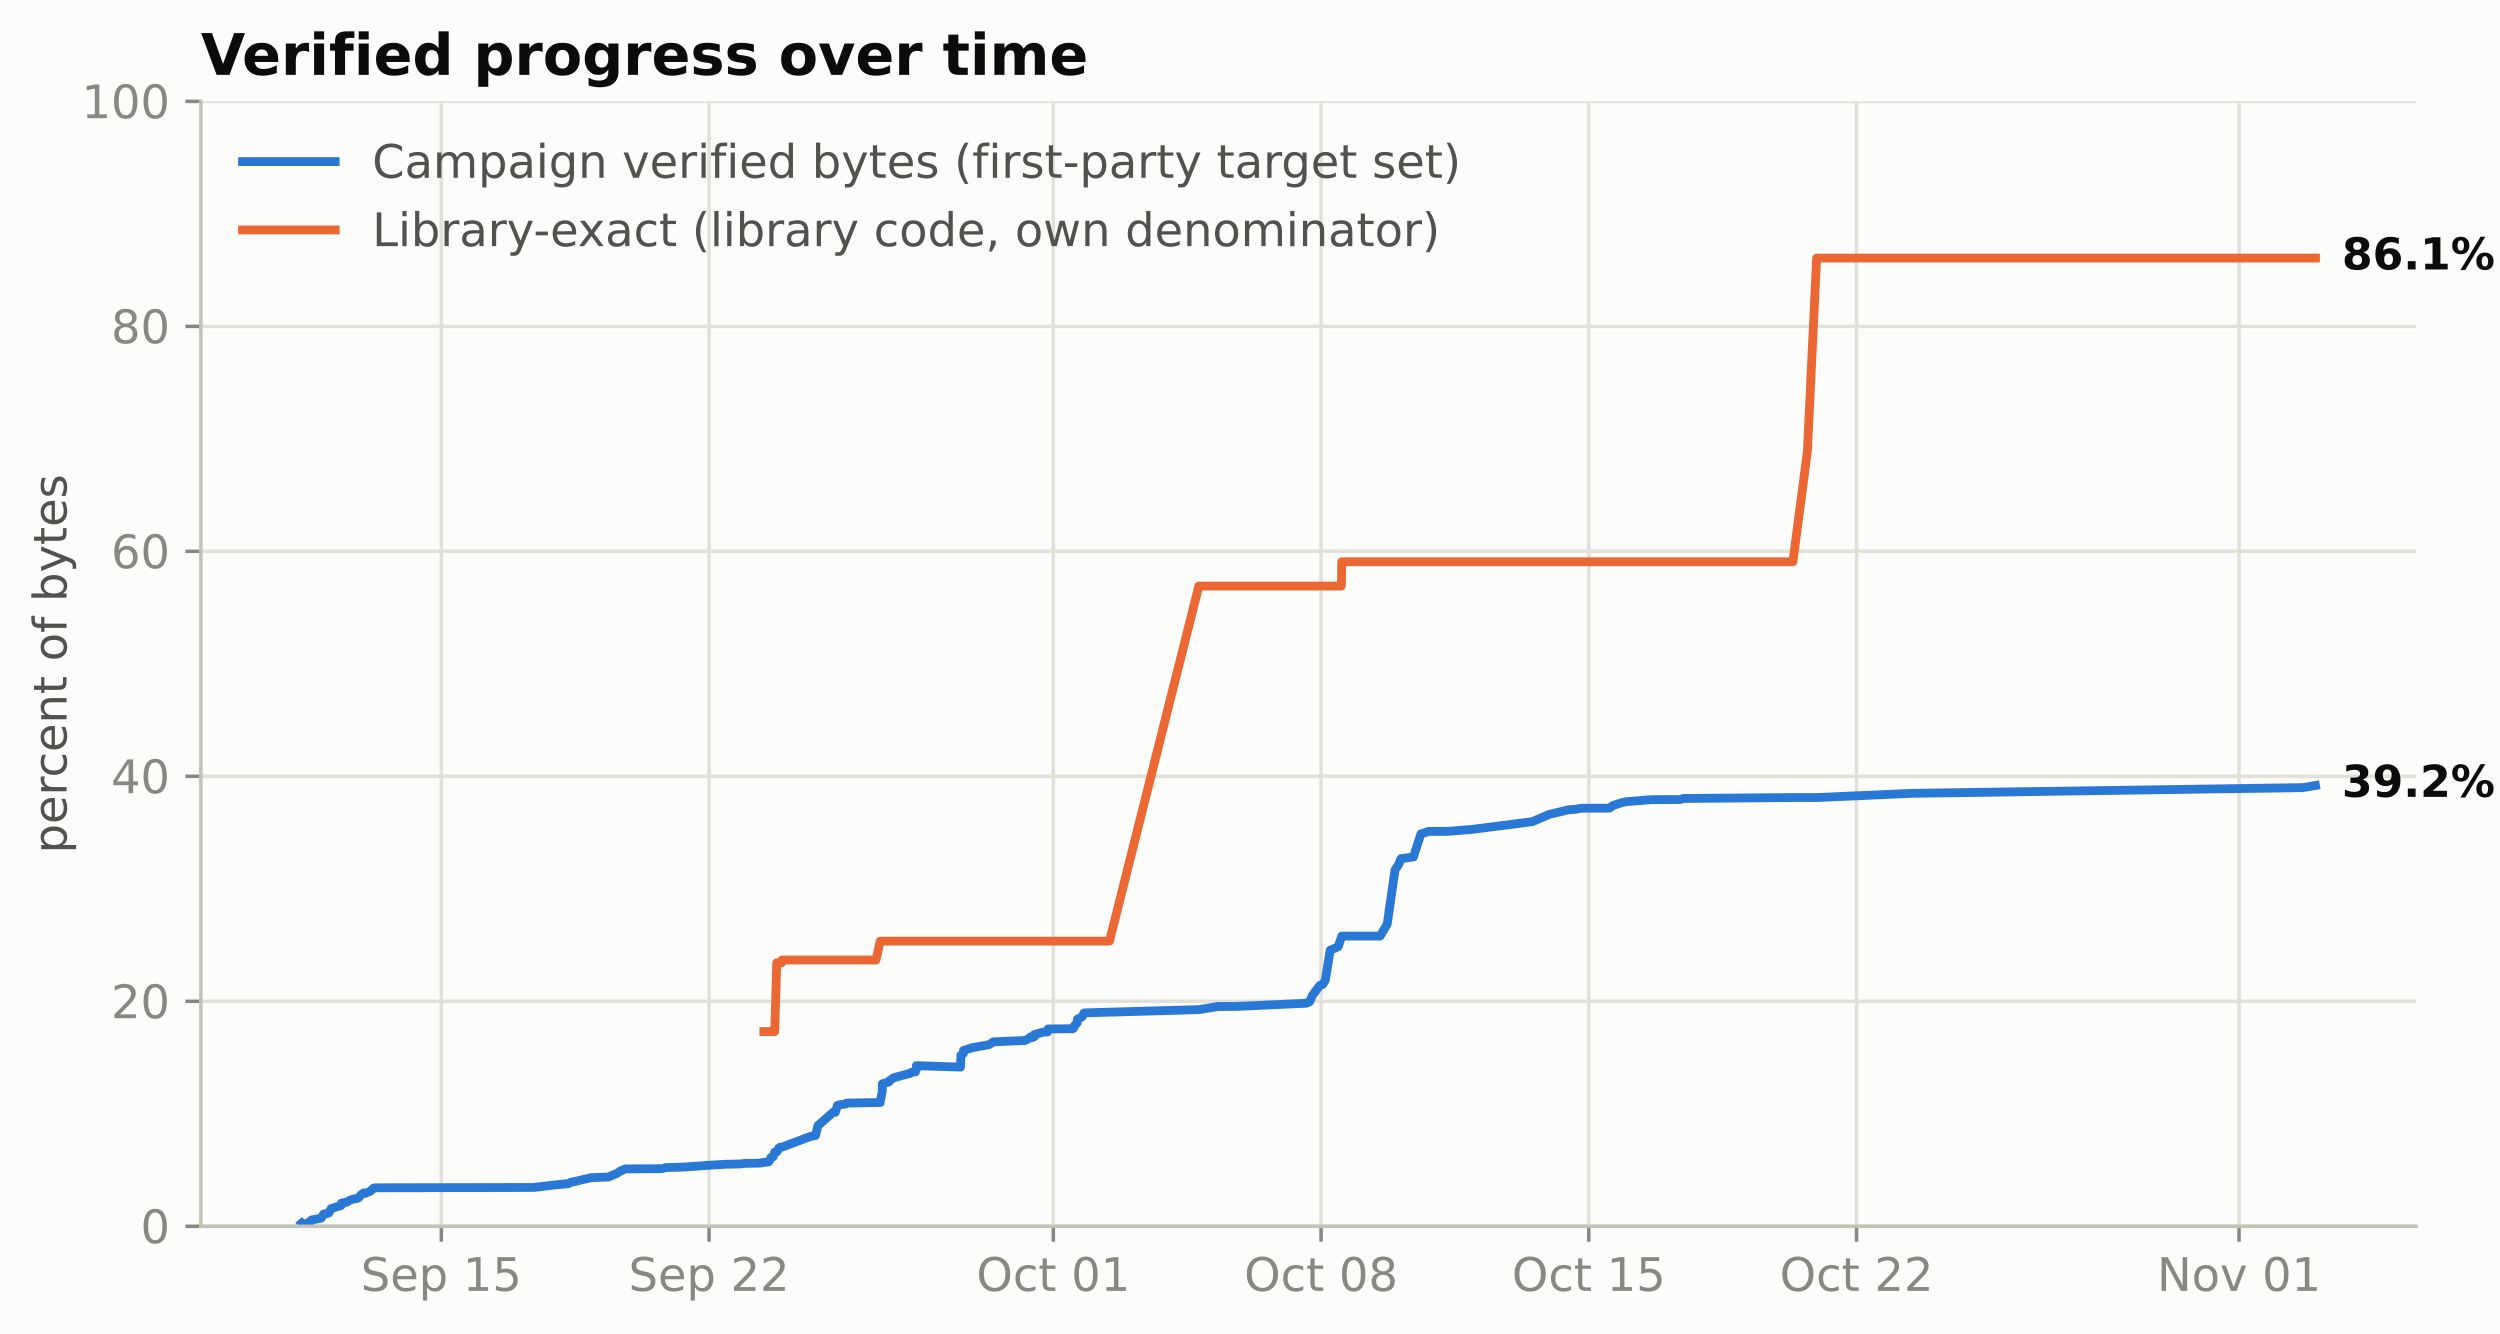
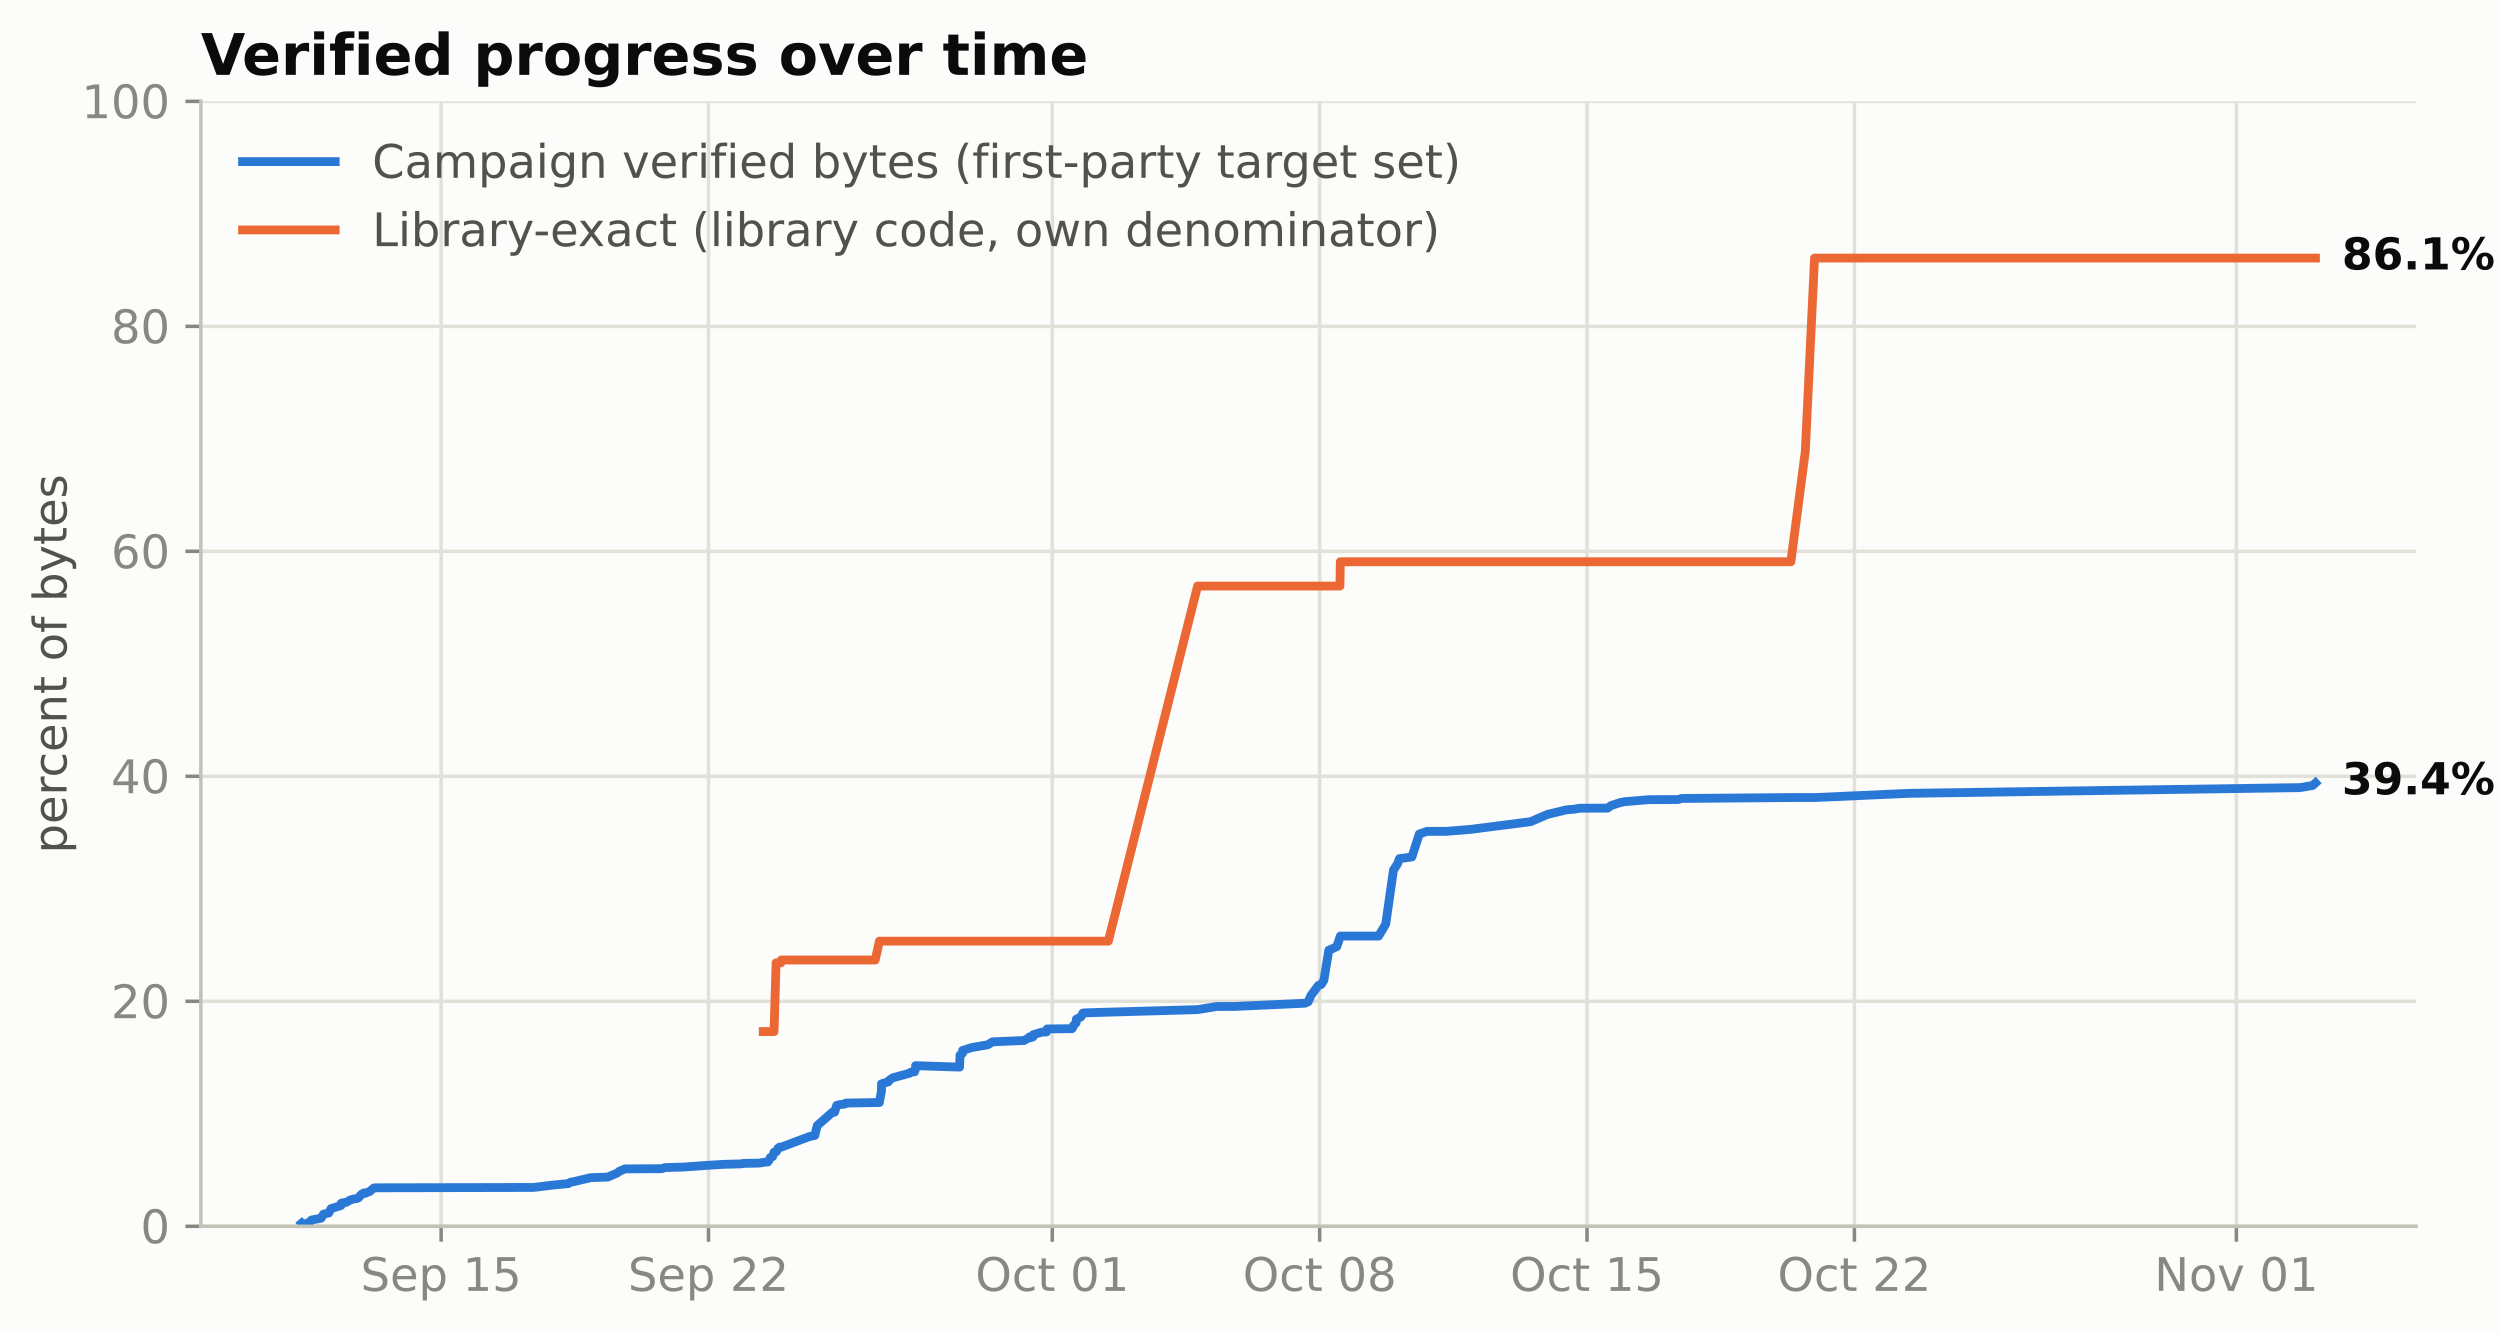
<svg xmlns="http://www.w3.org/2000/svg" xmlns:xlink="http://www.w3.org/1999/xlink" width="566.745pt" height="302.26pt" viewBox="0 0 566.745 302.26" version="1.1">
  <defs>
    <style type="text/css">*{stroke-linejoin: round; stroke-linecap: butt}</style>
  </defs>
  <g id="figure_1">
    <g id="patch_1">
      <path d="M 0 302.26  L 566.745 302.26  L 566.745 0  L 0 0  z " style="fill: #fcfcfb" />
    </g>
    <g id="axes_1">
      <g id="patch_2">
        <path d="M 45.536 278  L 547.736 278  L 547.736 22.976  L 45.536 22.976  z " style="fill: #fcfcfb" />
      </g>
      <g id="matplotlib.axis_1">
        <g id="xtick_1">
          <g id="line2d_1">
-             <path d="M 100.046 278  L 100.046 22.976  " clip-path="url(#pf7d3f120eb)" style="fill: none; stroke: #e1e0d9; stroke-width: 0.8; stroke-linecap: square" />
+             <path d="M 100.002 278  L 100.002 22.976  " clip-path="url(#pf7d3f120eb)" style="fill: none; stroke: #e1e0d9; stroke-width: 0.8; stroke-linecap: square" />
          </g>
          <g id="line2d_2">
            <defs>
              <path id="mc9588ca993" d="M 0 0  L 0 3.5  " style="stroke: #898781; stroke-width: 0.8" />
            </defs>
            <g>
-               <use xlink:href="#mc9588ca993" x="100.046" y="278" style="fill: #898781; stroke: #898781; stroke-width: 0.8" />
+               <use xlink:href="#mc9588ca993" x="100.002" y="278" style="fill: #898781; stroke: #898781; stroke-width: 0.8" />
            </g>
          </g>
          <g id="text_1">
-             <text style="font-size: 10.5px; font-family: 'Segoe UI', 'DejaVu Sans', 'Bitstream Vera Sans', 'Computer Modern Sans Serif', 'Lucida Grande', 'Verdana', 'Geneva', 'Lucid', 'Arial', 'Helvetica', 'Avant Garde', sans-serif; text-anchor: middle; fill: #898781" x="100.046" y="292.645" transform="rotate(-0 100.0456 292.6447)">Sep 15</text>
+             <text style="font-size: 10.5px; font-family: 'Segoe UI', 'DejaVu Sans', 'Bitstream Vera Sans', 'Computer Modern Sans Serif', 'Lucida Grande', 'Verdana', 'Geneva', 'Lucid', 'Arial', 'Helvetica', 'Avant Garde', sans-serif; text-anchor: middle; fill: #898781" x="100.002" y="292.645" transform="rotate(-0 100.0018 292.6447)">Sep 15</text>
          </g>
        </g>
        <g id="xtick_2">
          <g id="line2d_3">
-             <path d="M 160.743 278  L 160.743 22.976  " clip-path="url(#pf7d3f120eb)" style="fill: none; stroke: #e1e0d9; stroke-width: 0.8; stroke-linecap: square" />
+             <path d="M 160.615 278  L 160.615 22.976  " clip-path="url(#pf7d3f120eb)" style="fill: none; stroke: #e1e0d9; stroke-width: 0.8; stroke-linecap: square" />
          </g>
          <g id="line2d_4">
            <g>
-               <use xlink:href="#mc9588ca993" x="160.743" y="278" style="fill: #898781; stroke: #898781; stroke-width: 0.8" />
+               <use xlink:href="#mc9588ca993" x="160.615" y="278" style="fill: #898781; stroke: #898781; stroke-width: 0.8" />
            </g>
          </g>
          <g id="text_2">
-             <text style="font-size: 10.5px; font-family: 'Segoe UI', 'DejaVu Sans', 'Bitstream Vera Sans', 'Computer Modern Sans Serif', 'Lucida Grande', 'Verdana', 'Geneva', 'Lucid', 'Arial', 'Helvetica', 'Avant Garde', sans-serif; text-anchor: middle; fill: #898781" x="160.743" y="292.645" transform="rotate(-0 160.7432 292.6447)">Sep 22</text>
+             <text style="font-size: 10.5px; font-family: 'Segoe UI', 'DejaVu Sans', 'Bitstream Vera Sans', 'Computer Modern Sans Serif', 'Lucida Grande', 'Verdana', 'Geneva', 'Lucid', 'Arial', 'Helvetica', 'Avant Garde', sans-serif; text-anchor: middle; fill: #898781" x="160.615" y="292.645" transform="rotate(-0 160.6154 292.6447)">Sep 22</text>
          </g>
        </g>
        <g id="xtick_3">
          <g id="line2d_5">
-             <path d="M 238.783 278  L 238.783 22.976  " clip-path="url(#pf7d3f120eb)" style="fill: none; stroke: #e1e0d9; stroke-width: 0.8; stroke-linecap: square" />
+             <path d="M 238.547 278  L 238.547 22.976  " clip-path="url(#pf7d3f120eb)" style="fill: none; stroke: #e1e0d9; stroke-width: 0.8; stroke-linecap: square" />
          </g>
          <g id="line2d_6">
            <g>
-               <use xlink:href="#mc9588ca993" x="238.783" y="278" style="fill: #898781; stroke: #898781; stroke-width: 0.8" />
+               <use xlink:href="#mc9588ca993" x="238.547" y="278" style="fill: #898781; stroke: #898781; stroke-width: 0.8" />
            </g>
          </g>
          <g id="text_3">
-             <text style="font-size: 10.5px; font-family: 'Segoe UI', 'DejaVu Sans', 'Bitstream Vera Sans', 'Computer Modern Sans Serif', 'Lucida Grande', 'Verdana', 'Geneva', 'Lucid', 'Arial', 'Helvetica', 'Avant Garde', sans-serif; text-anchor: middle; fill: #898781" x="238.783" y="292.645" transform="rotate(-0 238.7829 292.6447)">Oct 01</text>
+             <text style="font-size: 10.5px; font-family: 'Segoe UI', 'DejaVu Sans', 'Bitstream Vera Sans', 'Computer Modern Sans Serif', 'Lucida Grande', 'Verdana', 'Geneva', 'Lucid', 'Arial', 'Helvetica', 'Avant Garde', sans-serif; text-anchor: middle; fill: #898781" x="238.547" y="292.645" transform="rotate(-0 238.5472 292.6447)">Oct 01</text>
          </g>
        </g>
        <g id="xtick_4">
          <g id="line2d_7">
-             <path d="M 299.48 278  L 299.48 22.976  " clip-path="url(#pf7d3f120eb)" style="fill: none; stroke: #e1e0d9; stroke-width: 0.8; stroke-linecap: square" />
+             <path d="M 299.161 278  L 299.161 22.976  " clip-path="url(#pf7d3f120eb)" style="fill: none; stroke: #e1e0d9; stroke-width: 0.8; stroke-linecap: square" />
          </g>
          <g id="line2d_8">
            <g>
-               <use xlink:href="#mc9588ca993" x="299.48" y="278" style="fill: #898781; stroke: #898781; stroke-width: 0.8" />
+               <use xlink:href="#mc9588ca993" x="299.161" y="278" style="fill: #898781; stroke: #898781; stroke-width: 0.8" />
            </g>
          </g>
          <g id="text_4">
-             <text style="font-size: 10.5px; font-family: 'Segoe UI', 'DejaVu Sans', 'Bitstream Vera Sans', 'Computer Modern Sans Serif', 'Lucida Grande', 'Verdana', 'Geneva', 'Lucid', 'Arial', 'Helvetica', 'Avant Garde', sans-serif; text-anchor: middle; fill: #898781" x="299.48" y="292.645" transform="rotate(-0 299.4805 292.6447)">Oct 08</text>
+             <text style="font-size: 10.5px; font-family: 'Segoe UI', 'DejaVu Sans', 'Bitstream Vera Sans', 'Computer Modern Sans Serif', 'Lucida Grande', 'Verdana', 'Geneva', 'Lucid', 'Arial', 'Helvetica', 'Avant Garde', sans-serif; text-anchor: middle; fill: #898781" x="299.161" y="292.645" transform="rotate(-0 299.1609 292.6447)">Oct 08</text>
          </g>
        </g>
        <g id="xtick_5">
          <g id="line2d_9">
-             <path d="M 360.178 278  L 360.178 22.976  " clip-path="url(#pf7d3f120eb)" style="fill: none; stroke: #e1e0d9; stroke-width: 0.8; stroke-linecap: square" />
+             <path d="M 359.774 278  L 359.774 22.976  " clip-path="url(#pf7d3f120eb)" style="fill: none; stroke: #e1e0d9; stroke-width: 0.8; stroke-linecap: square" />
          </g>
          <g id="line2d_10">
            <g>
-               <use xlink:href="#mc9588ca993" x="360.178" y="278" style="fill: #898781; stroke: #898781; stroke-width: 0.8" />
+               <use xlink:href="#mc9588ca993" x="359.774" y="278" style="fill: #898781; stroke: #898781; stroke-width: 0.8" />
            </g>
          </g>
          <g id="text_5">
-             <text style="font-size: 10.5px; font-family: 'Segoe UI', 'DejaVu Sans', 'Bitstream Vera Sans', 'Computer Modern Sans Serif', 'Lucida Grande', 'Verdana', 'Geneva', 'Lucid', 'Arial', 'Helvetica', 'Avant Garde', sans-serif; text-anchor: middle; fill: #898781" x="360.178" y="292.645" transform="rotate(-0 360.1781 292.6447)">Oct 15</text>
+             <text style="font-size: 10.5px; font-family: 'Segoe UI', 'DejaVu Sans', 'Bitstream Vera Sans', 'Computer Modern Sans Serif', 'Lucida Grande', 'Verdana', 'Geneva', 'Lucid', 'Arial', 'Helvetica', 'Avant Garde', sans-serif; text-anchor: middle; fill: #898781" x="359.774" y="292.645" transform="rotate(-0 359.7745 292.6447)">Oct 15</text>
          </g>
        </g>
        <g id="xtick_6">
          <g id="line2d_11">
-             <path d="M 420.876 278  L 420.876 22.976  " clip-path="url(#pf7d3f120eb)" style="fill: none; stroke: #e1e0d9; stroke-width: 0.8; stroke-linecap: square" />
+             <path d="M 420.388 278  L 420.388 22.976  " clip-path="url(#pf7d3f120eb)" style="fill: none; stroke: #e1e0d9; stroke-width: 0.8; stroke-linecap: square" />
          </g>
          <g id="line2d_12">
            <g>
-               <use xlink:href="#mc9588ca993" x="420.876" y="278" style="fill: #898781; stroke: #898781; stroke-width: 0.8" />
+               <use xlink:href="#mc9588ca993" x="420.388" y="278" style="fill: #898781; stroke: #898781; stroke-width: 0.8" />
            </g>
          </g>
          <g id="text_6">
-             <text style="font-size: 10.5px; font-family: 'Segoe UI', 'DejaVu Sans', 'Bitstream Vera Sans', 'Computer Modern Sans Serif', 'Lucida Grande', 'Verdana', 'Geneva', 'Lucid', 'Arial', 'Helvetica', 'Avant Garde', sans-serif; text-anchor: middle; fill: #898781" x="420.876" y="292.645" transform="rotate(-0 420.8756 292.6447)">Oct 22</text>
+             <text style="font-size: 10.5px; font-family: 'Segoe UI', 'DejaVu Sans', 'Bitstream Vera Sans', 'Computer Modern Sans Serif', 'Lucida Grande', 'Verdana', 'Geneva', 'Lucid', 'Arial', 'Helvetica', 'Avant Garde', sans-serif; text-anchor: middle; fill: #898781" x="420.388" y="292.645" transform="rotate(-0 420.3881 292.6447)">Oct 22</text>
          </g>
        </g>
        <g id="xtick_7">
          <g id="line2d_13">
-             <path d="M 507.586 278  L 507.586 22.976  " clip-path="url(#pf7d3f120eb)" style="fill: none; stroke: #e1e0d9; stroke-width: 0.8; stroke-linecap: square" />
+             <path d="M 506.979 278  L 506.979 22.976  " clip-path="url(#pf7d3f120eb)" style="fill: none; stroke: #e1e0d9; stroke-width: 0.8; stroke-linecap: square" />
          </g>
          <g id="line2d_14">
            <g>
-               <use xlink:href="#mc9588ca993" x="507.586" y="278" style="fill: #898781; stroke: #898781; stroke-width: 0.8" />
+               <use xlink:href="#mc9588ca993" x="506.979" y="278" style="fill: #898781; stroke: #898781; stroke-width: 0.8" />
            </g>
          </g>
          <g id="text_7">
-             <text style="font-size: 10.5px; font-family: 'Segoe UI', 'DejaVu Sans', 'Bitstream Vera Sans', 'Computer Modern Sans Serif', 'Lucida Grande', 'Verdana', 'Geneva', 'Lucid', 'Arial', 'Helvetica', 'Avant Garde', sans-serif; text-anchor: middle; fill: #898781" x="507.586" y="292.645" transform="rotate(-0 507.5864 292.6447)">Nov 01</text>
+             <text style="font-size: 10.5px; font-family: 'Segoe UI', 'DejaVu Sans', 'Bitstream Vera Sans', 'Computer Modern Sans Serif', 'Lucida Grande', 'Verdana', 'Geneva', 'Lucid', 'Arial', 'Helvetica', 'Avant Garde', sans-serif; text-anchor: middle; fill: #898781" x="506.979" y="292.645" transform="rotate(-0 506.979 292.6447)">Nov 01</text>
          </g>
        </g>
      </g>
      <g id="matplotlib.axis_2">
        <g id="ytick_1">
          <g id="line2d_15">
            <path d="M 45.536 278  L 547.736 278  " clip-path="url(#pf7d3f120eb)" style="fill: none; stroke: #e1e0d9; stroke-width: 0.8; stroke-linecap: square" />
          </g>
          <g id="line2d_16">
            <defs>
              <path id="mee49852863" d="M 0 0  L -3.5 0  " style="stroke: #898781; stroke-width: 0.8" />
            </defs>
            <g>
              <use xlink:href="#mee49852863" x="45.536" y="278" style="fill: #898781; stroke: #898781; stroke-width: 0.8" />
            </g>
          </g>
          <g id="text_8">
            <text style="font-size: 10.5px; font-family: 'Segoe UI', 'DejaVu Sans', 'Bitstream Vera Sans', 'Computer Modern Sans Serif', 'Lucida Grande', 'Verdana', 'Geneva', 'Lucid', 'Arial', 'Helvetica', 'Avant Garde', sans-serif; text-anchor: end; fill: #898781" x="38.536" y="281.823" transform="rotate(-0 38.53609 281.8225)">0</text>
          </g>
        </g>
        <g id="ytick_2">
          <g id="line2d_17">
            <path d="M 45.536 226.996  L 547.736 226.996  " clip-path="url(#pf7d3f120eb)" style="fill: none; stroke: #e1e0d9; stroke-width: 0.8; stroke-linecap: square" />
          </g>
          <g id="line2d_18">
            <g>
              <use xlink:href="#mee49852863" x="45.536" y="226.996" style="fill: #898781; stroke: #898781; stroke-width: 0.8" />
            </g>
          </g>
          <g id="text_9">
            <text style="font-size: 10.5px; font-family: 'Segoe UI', 'DejaVu Sans', 'Bitstream Vera Sans', 'Computer Modern Sans Serif', 'Lucida Grande', 'Verdana', 'Geneva', 'Lucid', 'Arial', 'Helvetica', 'Avant Garde', sans-serif; text-anchor: end; fill: #898781" x="38.536" y="230.818" transform="rotate(-0 38.53609 230.8177)">20</text>
          </g>
        </g>
        <g id="ytick_3">
          <g id="line2d_19">
            <path d="M 45.536 175.991  L 547.736 175.991  " clip-path="url(#pf7d3f120eb)" style="fill: none; stroke: #e1e0d9; stroke-width: 0.8; stroke-linecap: square" />
          </g>
          <g id="line2d_20">
            <g>
              <use xlink:href="#mee49852863" x="45.536" y="175.991" style="fill: #898781; stroke: #898781; stroke-width: 0.8" />
            </g>
          </g>
          <g id="text_10">
            <text style="font-size: 10.5px; font-family: 'Segoe UI', 'DejaVu Sans', 'Bitstream Vera Sans', 'Computer Modern Sans Serif', 'Lucida Grande', 'Verdana', 'Geneva', 'Lucid', 'Arial', 'Helvetica', 'Avant Garde', sans-serif; text-anchor: end; fill: #898781" x="38.536" y="179.813" transform="rotate(-0 38.53609 179.813)">40</text>
          </g>
        </g>
        <g id="ytick_4">
          <g id="line2d_21">
            <path d="M 45.536 124.986  L 547.736 124.986  " clip-path="url(#pf7d3f120eb)" style="fill: none; stroke: #e1e0d9; stroke-width: 0.8; stroke-linecap: square" />
          </g>
          <g id="line2d_22">
            <g>
              <use xlink:href="#mee49852863" x="45.536" y="124.986" style="fill: #898781; stroke: #898781; stroke-width: 0.8" />
            </g>
          </g>
          <g id="text_11">
            <text style="font-size: 10.5px; font-family: 'Segoe UI', 'DejaVu Sans', 'Bitstream Vera Sans', 'Computer Modern Sans Serif', 'Lucida Grande', 'Verdana', 'Geneva', 'Lucid', 'Arial', 'Helvetica', 'Avant Garde', sans-serif; text-anchor: end; fill: #898781" x="38.536" y="128.808" transform="rotate(-0 38.53609 128.8082)">60</text>
          </g>
        </g>
        <g id="ytick_5">
          <g id="line2d_23">
            <path d="M 45.536 73.981  L 547.736 73.981  " clip-path="url(#pf7d3f120eb)" style="fill: none; stroke: #e1e0d9; stroke-width: 0.8; stroke-linecap: square" />
          </g>
          <g id="line2d_24">
            <g>
              <use xlink:href="#mee49852863" x="45.536" y="73.981" style="fill: #898781; stroke: #898781; stroke-width: 0.8" />
            </g>
          </g>
          <g id="text_12">
            <text style="font-size: 10.5px; font-family: 'Segoe UI', 'DejaVu Sans', 'Bitstream Vera Sans', 'Computer Modern Sans Serif', 'Lucida Grande', 'Verdana', 'Geneva', 'Lucid', 'Arial', 'Helvetica', 'Avant Garde', sans-serif; text-anchor: end; fill: #898781" x="38.536" y="77.803" transform="rotate(-0 38.53609 77.80335)">80</text>
          </g>
        </g>
        <g id="ytick_6">
          <g id="line2d_25">
            <path d="M 45.536 22.976  L 547.736 22.976  " clip-path="url(#pf7d3f120eb)" style="fill: none; stroke: #e1e0d9; stroke-width: 0.8; stroke-linecap: square" />
          </g>
          <g id="line2d_26">
            <g>
              <use xlink:href="#mee49852863" x="45.536" y="22.976" style="fill: #898781; stroke: #898781; stroke-width: 0.8" />
            </g>
          </g>
          <g id="text_13">
            <text style="font-size: 10.5px; font-family: 'Segoe UI', 'DejaVu Sans', 'Bitstream Vera Sans', 'Computer Modern Sans Serif', 'Lucida Grande', 'Verdana', 'Geneva', 'Lucid', 'Arial', 'Helvetica', 'Avant Garde', sans-serif; text-anchor: end; fill: #898781" x="38.536" y="26.799" transform="rotate(-0 38.53609 26.79855)">100</text>
          </g>
        </g>
        <g id="text_14">
          <text style="font-size: 10.5px; font-family: 'Segoe UI', 'DejaVu Sans', 'Bitstream Vera Sans', 'Computer Modern Sans Serif', 'Lucida Grande', 'Verdana', 'Geneva', 'Lucid', 'Arial', 'Helvetica', 'Avant Garde', sans-serif; text-anchor: middle; fill: #52514e" x="15.085" y="150.488" transform="rotate(-90 15.08484 150.4884)">percent of bytes</text>
        </g>
      </g>
      <g id="line2d_27">
-         <path d="M 68.363 277.312  L 68.671 277.682  L 68.75 277.615  L 70.296 276.993  L 70.635 276.565  L 72.795 276.172  L 73.351 275.236  L 74.533 274.989  L 75.058 273.997  L 77.319 273.28  L 77.376 272.775  L 77.502 272.701  L 78.54 272.561  L 79.411 272.038  L 80.196 271.806  L 80.939 271.706  L 81.344 271.487  L 81.557 271.199  L 81.977 270.73  L 82.4 270.526  L 82.451 270.436  L 82.781 270.551  L 83.049 270.403  L 83.906 270.074  L 84.284 269.704  L 84.668 269.429  L 84.736 269.319  L 85.112 269.271  L 121.009 269.192  L 125.478 268.649  L 128.928 268.317  L 129.318 268.037  L 130.776 267.741  L 131.527 267.547  L 133.562 267.09  L 133.965 266.971  L 137.882 266.841  L 139.944 265.956  L 140.249 265.752  L 140.553 265.486  L 141.266 265.216  L 141.679 265.009  L 141.806 264.984  L 150.107 264.938  L 150.913 264.686  L 155.003 264.573  L 158.798 264.306  L 160.262 264.193  L 164.261 263.951  L 168.048 263.849  L 168.734 263.734  L 172.183 263.678  L 173.166 263.518  L 174.233 263.395  L 174.532 262.967  L 174.764 262.416  L 175.302 262.197  L 175.622 261.199  L 176.088 261.133  L 176.401 260.682  L 176.487 260.337  L 176.875 260.057  L 177.264 260.057  L 183.611 257.667  L 184.872 257.412  L 185.437 255.153  L 188.922 252.098  L 189.364 252.144  L 189.836 250.59  L 190.481 250.422  L 191.68 250.295  L 191.896 250.063  L 199.544 249.935  L 199.556 249.693  L 200.002 247.418  L 200.025 245.699  L 201.558 245.25  L 201.635 245  L 202.564 244.337  L 206.434 243.287  L 206.611 243.077  L 207.534 242.973  L 207.726 242.371  L 207.753 241.586  L 217.744 241.912  L 217.838 239.206  L 218.404 238.796  L 218.426 238.14  L 220.452 237.487  L 224.143 236.845  L 225.218 236.184  L 232.384 235.876  L 233.581 235.218  L 233.606 235.062  L 233.772 235.274  L 234.413 235.062  L 234.485 234.547  L 236.478 233.971  L 237.464 233.94  L 237.581 233.318  L 237.614 233.262  L 243.256 233.2  L 243.49 232.869  L 243.54 232.55  L 244.212 231.854  L 244.262 231.043  L 245.297 230.528  L 245.738 229.65  L 246.585 229.594  L 271.776 228.878  L 276.096 228.174  L 280.239 228.159  L 296.17 227.427  L 296.885 227.098  L 297.525 225.641  L 299.216 223.379  L 299.852 223.173  L 300.439 222.224  L 301.552 215.42  L 303.376 214.601  L 304.176 212.204  L 312.867 212.204  L 314.479 209.498  L 316.239 197.245  L 317.123 195.88  L 317.605 194.646  L 320.421 194.271  L 322.107 189.071  L 323.836 188.469  L 328.19 188.469  L 333.821 188.008  L 347.357 186.273  L 351.196 184.623  L 355.456 183.598  L 357.302 183.44  L 358.466 183.226  L 364.843 183.198  L 365.675 182.601  L 367.634 181.966  L 368.743 181.734  L 374.19 181.288  L 380.876 181.249  L 381.645 181.01  L 406.45 180.803  L 411.828 180.803  L 433.311 179.849  L 522.066 178.549  L 524.909 178.064  L 524.909 178.064  " clip-path="url(#pf7d3f120eb)" style="fill: none; stroke: #2a78d6; stroke-width: 2; stroke-linecap: square" />
+         <path d="M 68.363 277.312  L 68.671 277.682  L 68.75 277.615  L 70.293 276.993  L 70.632 276.565  L 72.789 276.172  L 73.344 275.236  L 74.524 274.989  L 75.049 273.997  L 77.307 273.28  L 77.363 272.775  L 77.489 272.701  L 78.525 272.561  L 79.396 272.038  L 80.18 271.806  L 80.921 271.706  L 81.326 271.487  L 81.539 271.199  L 81.958 270.73  L 82.381 270.526  L 82.432 270.436  L 82.761 270.551  L 83.028 270.403  L 83.885 270.074  L 84.262 269.704  L 84.646 269.429  L 84.713 269.319  L 85.089 269.271  L 120.936 269.192  L 125.399 268.649  L 128.844 268.317  L 129.234 268.037  L 130.69 267.741  L 131.44 267.547  L 133.472 267.09  L 133.874 266.971  L 137.786 266.841  L 139.845 265.956  L 140.149 265.752  L 140.453 265.486  L 141.165 265.216  L 141.577 265.009  L 141.704 264.984  L 149.994 264.938  L 150.799 264.686  L 154.883 264.573  L 158.673 264.306  L 160.134 264.193  L 164.129 263.951  L 167.91 263.849  L 168.595 263.734  L 172.039 263.678  L 173.021 263.518  L 174.087 263.395  L 174.386 262.967  L 174.617 262.416  L 175.154 262.197  L 175.473 261.199  L 175.939 261.133  L 176.252 260.682  L 176.337 260.337  L 176.725 260.057  L 177.114 260.057  L 183.451 257.667  L 184.71 257.412  L 185.275 255.153  L 188.756 252.098  L 189.197 252.144  L 189.668 250.59  L 190.312 250.422  L 191.51 250.295  L 191.725 250.063  L 199.363 249.935  L 199.375 249.693  L 199.82 247.418  L 199.843 245.699  L 201.373 245.25  L 201.45 245  L 202.378 244.337  L 206.243 243.287  L 206.42 243.077  L 207.342 242.973  L 207.534 242.371  L 207.56 241.586  L 217.537 241.912  L 217.631 239.206  L 218.197 238.796  L 218.218 238.14  L 220.242 237.487  L 223.928 236.845  L 225.001 236.184  L 232.157 235.876  L 233.353 235.218  L 233.378 235.062  L 233.543 235.274  L 234.183 235.062  L 234.256 234.547  L 236.245 233.971  L 237.23 233.94  L 237.347 233.318  L 237.38 233.262  L 243.014 233.2  L 243.248 232.869  L 243.298 232.55  L 243.969 231.854  L 244.019 231.043  L 245.052 230.528  L 245.493 229.65  L 246.339 229.594  L 271.494 228.878  L 275.809 228.174  L 279.946 228.159  L 295.855 227.427  L 296.569 227.098  L 297.208 225.641  L 298.896 223.379  L 299.532 223.173  L 300.118 222.224  L 301.23 215.42  L 303.051 214.601  L 303.849 212.204  L 312.529 212.204  L 314.139 209.498  L 315.896 197.245  L 316.779 195.88  L 317.26 194.646  L 320.073 194.271  L 321.756 189.071  L 323.483 188.469  L 327.831 188.469  L 333.453 188.008  L 346.971 186.273  L 350.805 184.623  L 355.059 183.598  L 356.903 183.44  L 358.065 183.226  L 364.433 183.198  L 365.264 182.601  L 367.22 181.966  L 368.327 181.734  L 373.767 181.288  L 380.443 181.249  L 381.212 181.01  L 405.983 180.803  L 411.353 180.803  L 432.806 179.849  L 521.439 178.549  L 524.277 178.064  L 524.909 177.493  L 524.909 177.493  " clip-path="url(#pf7d3f120eb)" style="fill: none; stroke: #2a78d6; stroke-width: 2; stroke-linecap: square" />
      </g>
      <g id="line2d_28">
-         <path d="M 173.166 233.856  L 174.233 233.856  L 174.532 233.856  L 174.764 233.856  L 175.302 233.856  L 175.622 233.856  L 176.088 218.271  L 176.401 218.271  L 176.487 218.271  L 176.875 218.271  L 177.16 218.271  L 177.264 217.629  L 183.049 217.629  L 183.294 217.629  L 183.611 217.629  L 184.872 217.629  L 185.437 217.629  L 188.922 217.629  L 189.364 217.629  L 189.836 217.629  L 190.481 217.629  L 191.68 217.629  L 191.896 217.629  L 198.582 217.629  L 199.544 213.349  L 199.556 213.349  L 200.002 213.349  L 200.025 213.349  L 201.558 213.349  L 201.635 213.349  L 201.978 213.349  L 202.564 213.349  L 206.434 213.349  L 206.611 213.349  L 207.534 213.349  L 207.726 213.349  L 207.753 213.349  L 217.744 213.349  L 217.791 213.349  L 217.799 213.349  L 217.838 213.349  L 218.404 213.349  L 218.416 213.349  L 218.426 213.349  L 220.452 213.349  L 224.135 213.349  L 224.143 213.349  L 225.016 213.349  L 225.218 213.349  L 232.384 213.349  L 233.581 213.349  L 233.606 213.349  L 233.772 213.349  L 234.413 213.349  L 234.485 213.349  L 235.499 213.349  L 235.986 213.349  L 236.408 213.349  L 236.478 213.349  L 237.447 213.349  L 237.464 213.349  L 237.474 213.349  L 237.581 213.349  L 237.614 213.349  L 243.256 213.349  L 243.49 213.349  L 243.5 213.349  L 243.54 213.349  L 244.212 213.349  L 244.244 213.349  L 244.262 213.349  L 245.297 213.349  L 245.738 213.349  L 246.585 213.349  L 251.514 213.349  L 271.776 132.856  L 276.096 132.856  L 280.239 132.856  L 296.17 132.856  L 296.885 132.856  L 297.525 132.856  L 299.216 132.856  L 299.852 132.856  L 300.439 132.856  L 301.001 132.856  L 301.552 132.856  L 303.321 132.856  L 303.339 132.856  L 303.352 132.856  L 303.376 132.856  L 304.079 132.856  L 304.124 130.79  L 304.176 127.35  L 312.867 127.35  L 314.479 127.35  L 316.239 127.35  L 317.123 127.35  L 317.605 127.35  L 320.421 127.35  L 322.107 127.35  L 323.836 127.35  L 328.19 127.35  L 333.821 127.35  L 347.357 127.35  L 351.196 127.35  L 355.456 127.35  L 357.302 127.35  L 358.466 127.35  L 359.399 127.35  L 363.764 127.35  L 364.843 127.35  L 365.675 127.35  L 367.634 127.35  L 368.743 127.35  L 374.19 127.35  L 380.876 127.35  L 381.645 127.35  L 398.956 127.35  L 406.45 127.35  L 409.729 102.35  L 411.828 58.504  L 433.311 58.504  L 522.066 58.504  L 524.909 58.504  " clip-path="url(#pf7d3f120eb)" style="fill: none; stroke: #eb6834; stroke-width: 2; stroke-linecap: square" />
+         <path d="M 173.021 233.856  L 174.087 233.856  L 174.386 233.856  L 174.617 233.856  L 175.154 233.856  L 175.473 233.856  L 175.939 218.271  L 176.252 218.271  L 176.337 218.271  L 176.725 218.271  L 177.01 218.271  L 177.114 217.629  L 182.891 217.629  L 183.135 217.629  L 183.451 217.629  L 184.71 217.629  L 185.275 217.629  L 188.756 217.629  L 189.197 217.629  L 189.668 217.629  L 190.312 217.629  L 191.51 217.629  L 191.725 217.629  L 198.402 217.629  L 199.363 213.349  L 199.375 213.349  L 199.82 213.349  L 199.843 213.349  L 201.373 213.349  L 201.45 213.349  L 201.793 213.349  L 202.378 213.349  L 206.243 213.349  L 206.42 213.349  L 207.342 213.349  L 207.534 213.349  L 207.56 213.349  L 217.537 213.349  L 217.584 213.349  L 217.592 213.349  L 217.631 213.349  L 218.197 213.349  L 218.208 213.349  L 218.218 213.349  L 220.242 213.349  L 223.919 213.349  L 223.928 213.349  L 224.799 213.349  L 225.001 213.349  L 232.157 213.349  L 233.353 213.349  L 233.378 213.349  L 233.543 213.349  L 234.183 213.349  L 234.256 213.349  L 235.268 213.349  L 235.754 213.349  L 236.176 213.349  L 236.245 213.349  L 237.213 213.349  L 237.23 213.349  L 237.24 213.349  L 237.347 213.349  L 237.38 213.349  L 243.014 213.349  L 243.248 213.349  L 243.258 213.349  L 243.298 213.349  L 243.969 213.349  L 244.001 213.349  L 244.019 213.349  L 245.052 213.349  L 245.493 213.349  L 246.339 213.349  L 251.261 213.349  L 271.494 132.856  L 275.809 132.856  L 279.946 132.856  L 295.855 132.856  L 296.569 132.856  L 297.208 132.856  L 298.896 132.856  L 299.532 132.856  L 300.118 132.856  L 300.679 132.856  L 301.23 132.856  L 302.996 132.856  L 303.014 132.856  L 303.027 132.856  L 303.051 132.856  L 303.753 132.856  L 303.798 130.79  L 303.849 127.35  L 312.529 127.35  L 314.139 127.35  L 315.896 127.35  L 316.779 127.35  L 317.26 127.35  L 320.073 127.35  L 321.756 127.35  L 323.483 127.35  L 327.831 127.35  L 333.453 127.35  L 346.971 127.35  L 350.805 127.35  L 355.059 127.35  L 356.903 127.35  L 358.065 127.35  L 358.997 127.35  L 363.355 127.35  L 364.433 127.35  L 365.264 127.35  L 367.22 127.35  L 368.327 127.35  L 373.767 127.35  L 380.443 127.35  L 381.212 127.35  L 398.498 127.35  L 405.983 127.35  L 409.257 102.35  L 411.353 58.504  L 432.806 58.504  L 521.439 58.504  L 524.277 58.504  L 524.909 58.504  " clip-path="url(#pf7d3f120eb)" style="fill: none; stroke: #eb6834; stroke-width: 2; stroke-linecap: square" />
      </g>
      <g id="patch_3">
        <path d="M 45.536 278  L 45.536 22.976  " style="fill: none; stroke: #c3c2b7; stroke-width: 0.8; stroke-linejoin: miter; stroke-linecap: square" />
      </g>
      <g id="patch_4">
        <path d="M 45.536 278  L 547.736 278  " style="fill: none; stroke: #c3c2b7; stroke-width: 0.8; stroke-linejoin: miter; stroke-linecap: square" />
      </g>
      <g id="text_15">
-         <text style="font-weight: 700; font-size: 10px; font-family: 'Segoe UI', 'DejaVu Sans', 'Bitstream Vera Sans', 'Computer Modern Sans Serif', 'Lucida Grande', 'Verdana', 'Geneva', 'Lucid', 'Arial', 'Helvetica', 'Avant Garde', sans-serif; text-anchor: start; fill: #0b0b0b" x="530.909" y="180.652" transform="rotate(-0 530.9088 180.652)">39.2%</text>
+         <text style="font-weight: 700; font-size: 10px; font-family: 'Segoe UI', 'DejaVu Sans', 'Bitstream Vera Sans', 'Computer Modern Sans Serif', 'Lucida Grande', 'Verdana', 'Geneva', 'Lucid', 'Arial', 'Helvetica', 'Avant Garde', sans-serif; text-anchor: start; fill: #0b0b0b" x="530.909" y="180.081" transform="rotate(-0 530.9088 180.0808)">39.4%</text>
      </g>
      <g id="text_16">
        <text style="font-weight: 700; font-size: 10px; font-family: 'Segoe UI', 'DejaVu Sans', 'Bitstream Vera Sans', 'Computer Modern Sans Serif', 'Lucida Grande', 'Verdana', 'Geneva', 'Lucid', 'Arial', 'Helvetica', 'Avant Garde', sans-serif; text-anchor: start; fill: #0b0b0b" x="530.909" y="61.092" transform="rotate(-0 530.9088 61.09169)">86.1%</text>
      </g>
      <g id="text_17">
        <text style="font-weight: 700; font-size: 13px; font-family: 'Segoe UI', 'DejaVu Sans', 'Bitstream Vera Sans', 'Computer Modern Sans Serif', 'Lucida Grande', 'Verdana', 'Geneva', 'Lucid', 'Arial', 'Helvetica', 'Avant Garde', sans-serif; text-anchor: start; fill: #0b0b0b" x="45.536" y="16.976" transform="rotate(-0 45.53609 16.97641)">Verified progress over time</text>
      </g>
      <g id="legend_1">
        <g id="line2d_29">
          <path d="M 54.986 36.636  L 65.486 36.636  L 75.986 36.636  " style="fill: none; stroke: #2a78d6; stroke-width: 2; stroke-linecap: square" />
        </g>
        <g id="text_18">
          <text style="font-size: 10.5px; font-family: 'Segoe UI', 'DejaVu Sans', 'Bitstream Vera Sans', 'Computer Modern Sans Serif', 'Lucida Grande', 'Verdana', 'Geneva', 'Lucid', 'Arial', 'Helvetica', 'Avant Garde', sans-serif; text-anchor: start; fill: #52514e" x="84.386" y="40.311" transform="rotate(-0 84.38609 40.31125)">Campaign verified bytes (first-party target set)</text>
        </g>
        <g id="line2d_30">
          <path d="M 54.986 52.13  L 65.486 52.13  L 75.986 52.13  " style="fill: none; stroke: #eb6834; stroke-width: 2; stroke-linecap: square" />
        </g>
        <g id="text_19">
          <text style="font-size: 10.5px; font-family: 'Segoe UI', 'DejaVu Sans', 'Bitstream Vera Sans', 'Computer Modern Sans Serif', 'Lucida Grande', 'Verdana', 'Geneva', 'Lucid', 'Arial', 'Helvetica', 'Avant Garde', sans-serif; text-anchor: start; fill: #52514e" x="84.386" y="55.805" transform="rotate(-0 84.38609 55.80531)">Library-exact (library code, own denominator)</text>
        </g>
      </g>
    </g>
  </g>
  <defs>
    <clipPath id="pf7d3f120eb">
      <rect x="45.536" y="22.976" width="502.2" height="255.024" />
    </clipPath>
  </defs>
</svg>
